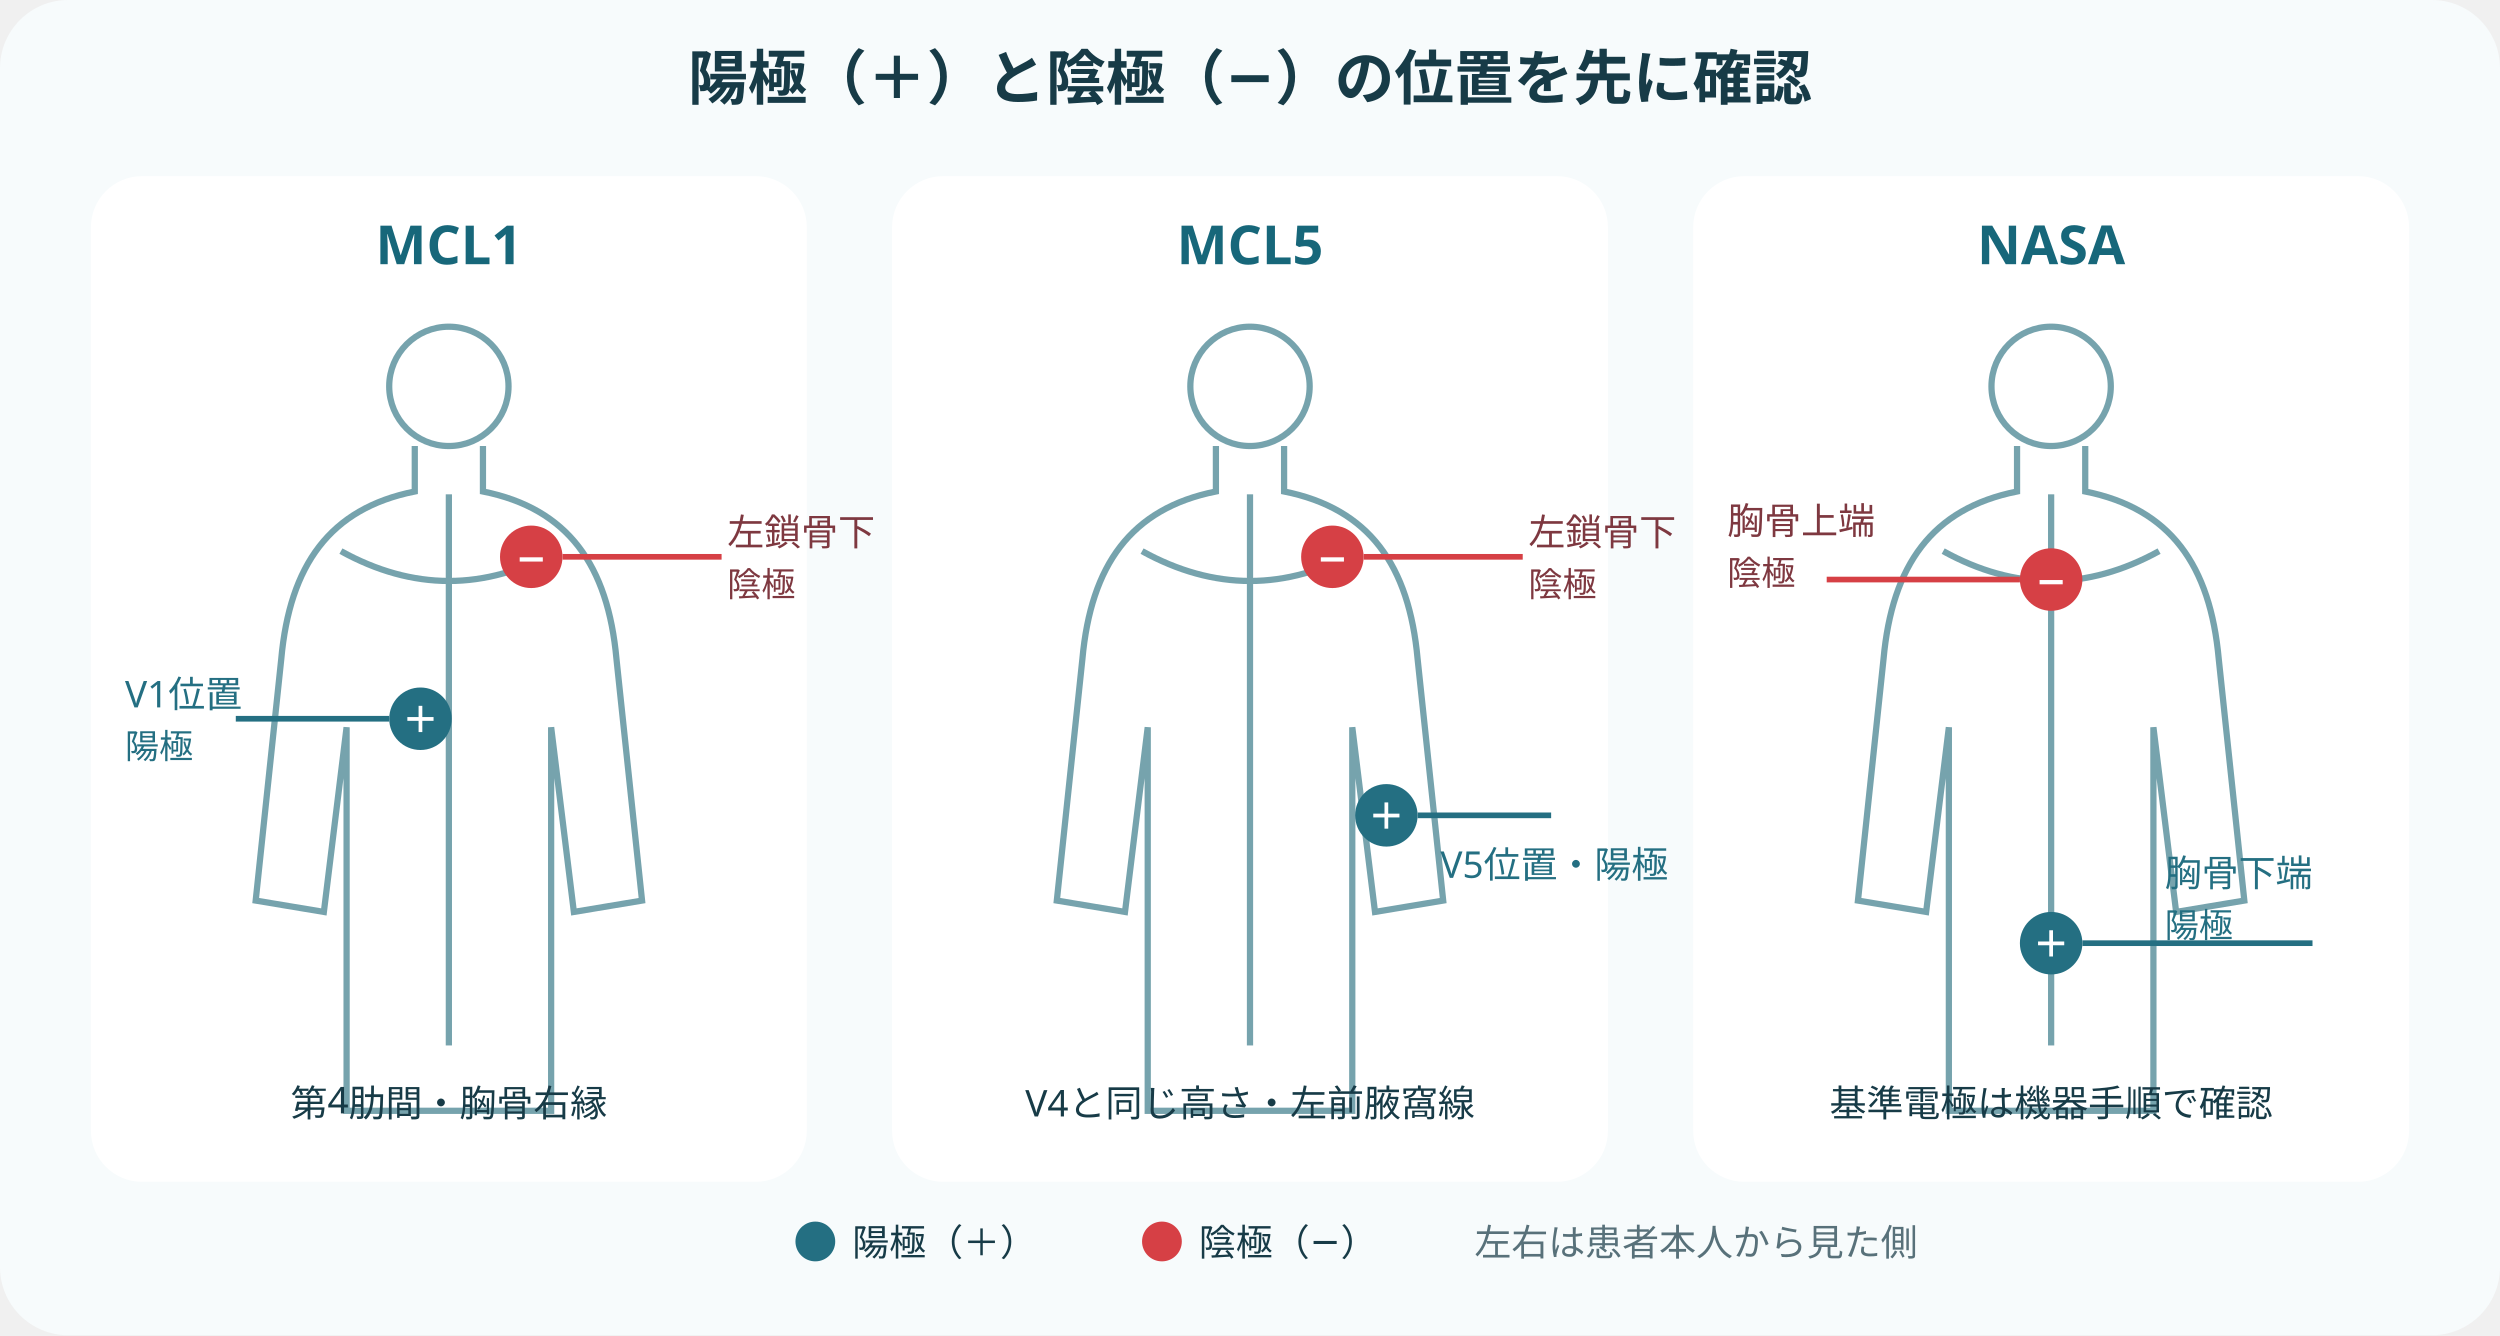
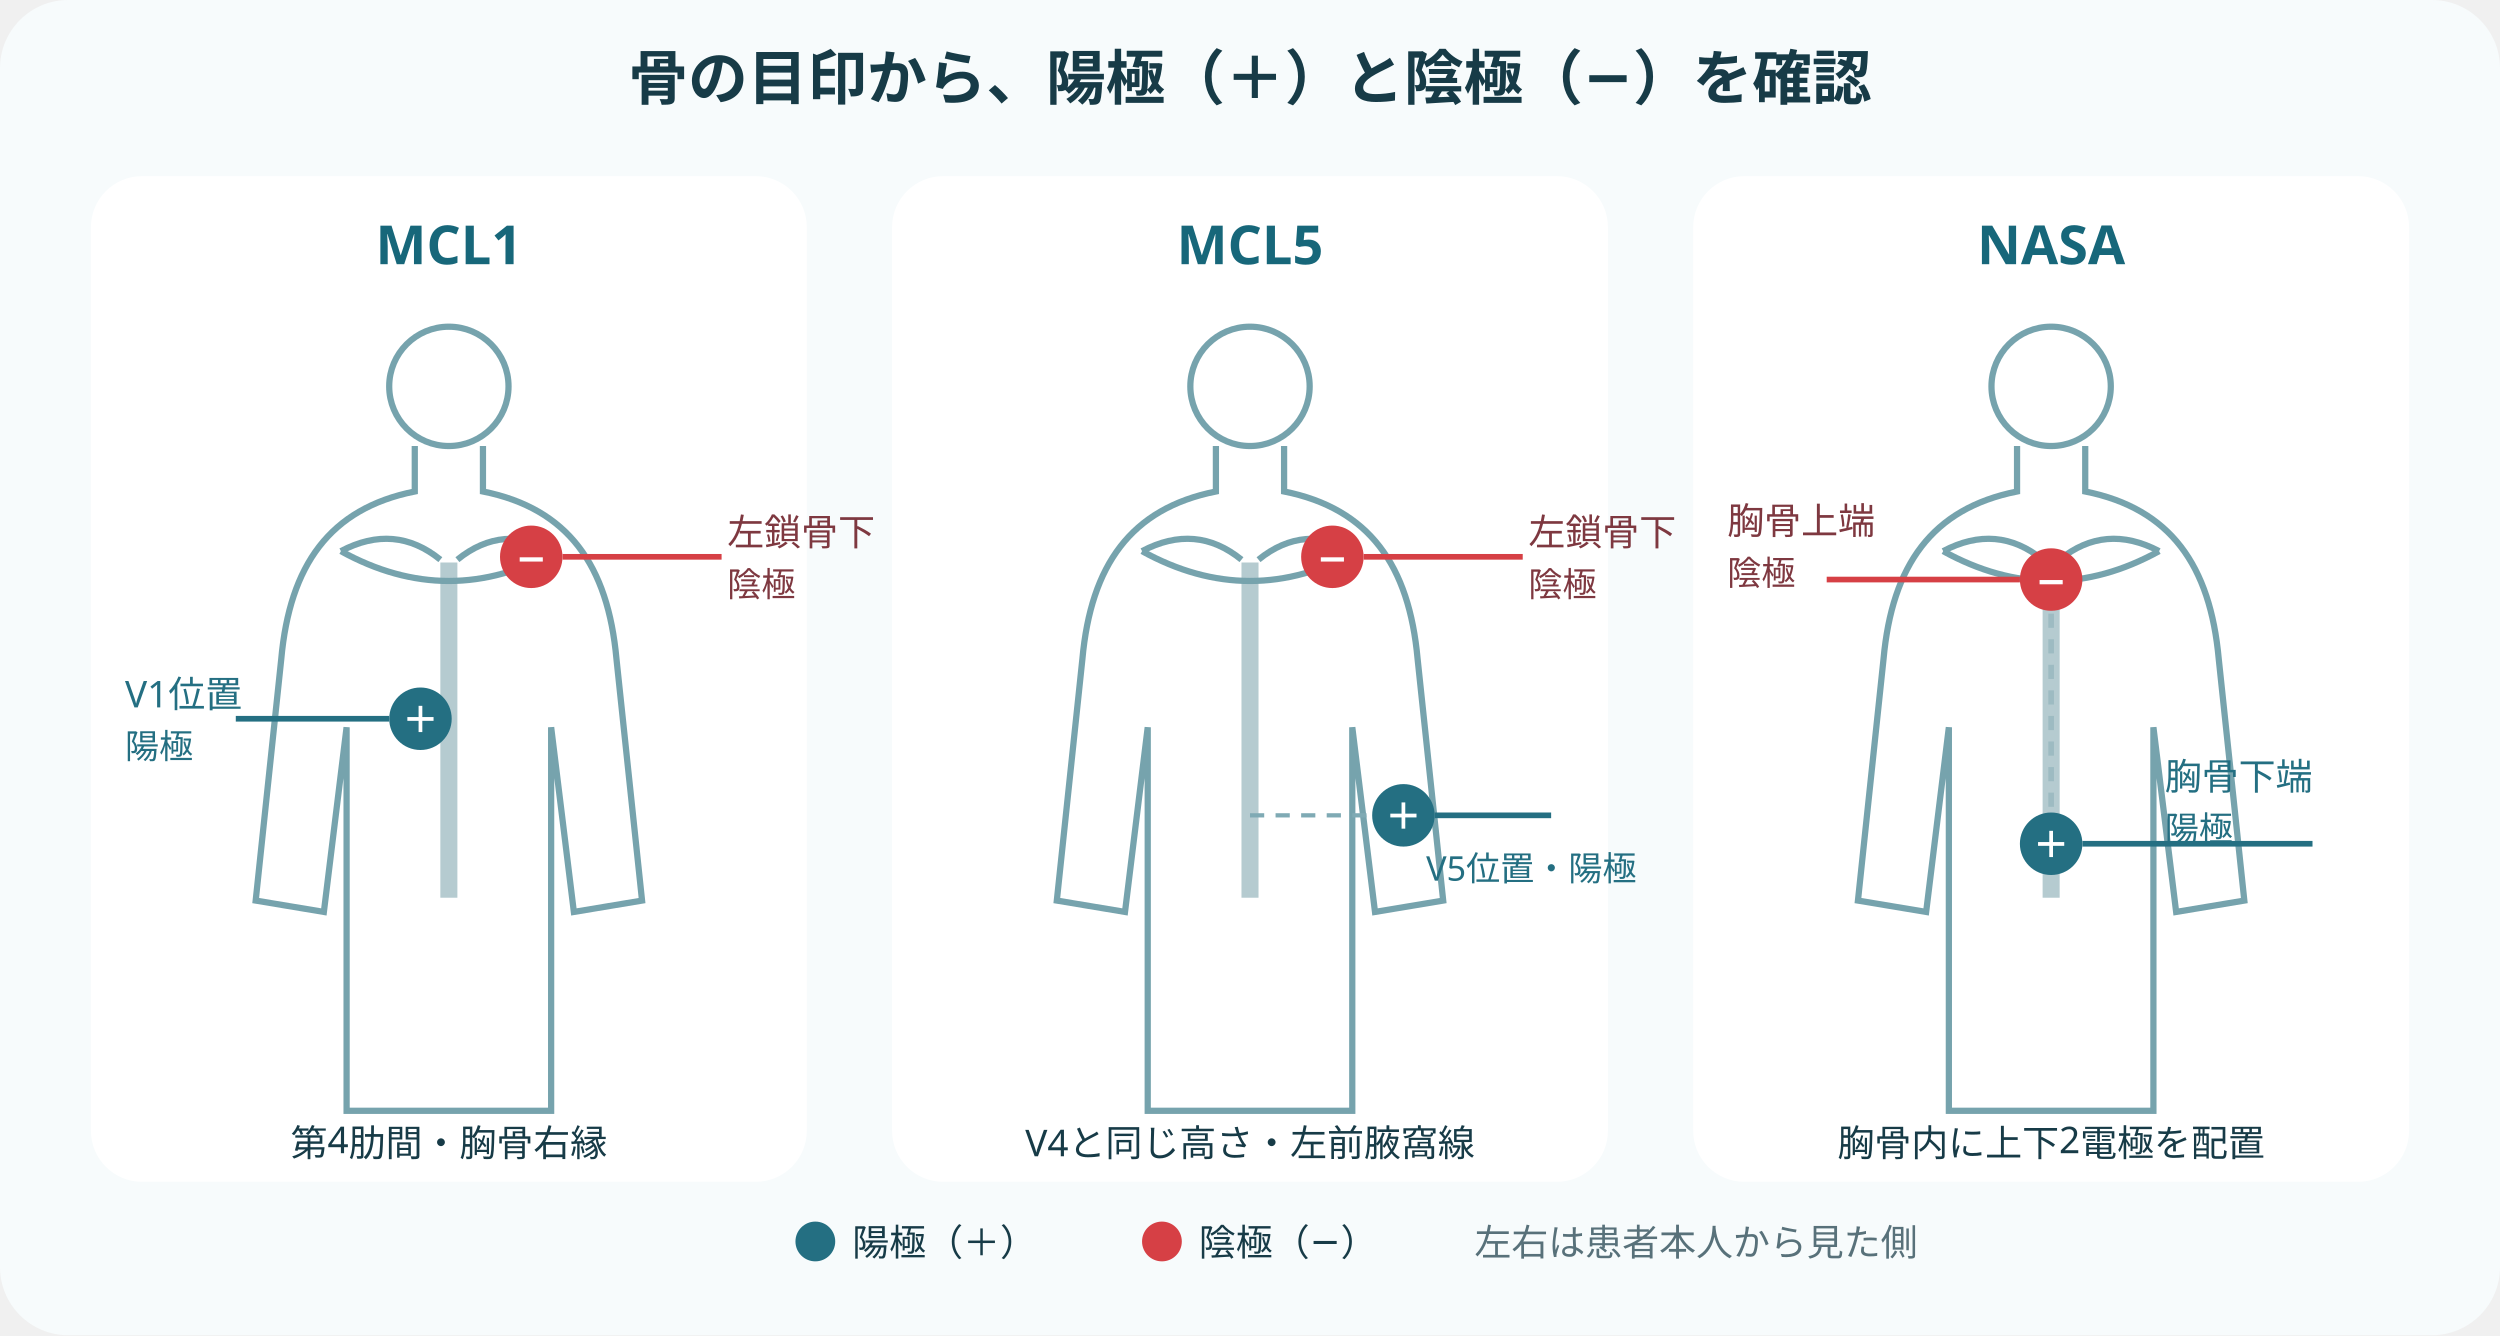
<svg xmlns="http://www.w3.org/2000/svg" width="880" height="470" viewBox="0 0 880 470" role="img" aria-labelledby="title desc">
+   <defs>
+     <g id="body" fill="none" stroke="#76a3ad" stroke-width="2.2">
+       <circle cx="69" cy="25" r="21" />
+       <path d="M57 46V62C27 68 13 88 10 121L1 206 25 210 33 145V280H105V145L113 210 137 206 128 121C125 88 111 68 81 62V46" />
+       <path d="M31 83Q50 73 66 86M72 86Q88 73 107 83" />
+       <path d="M69 87V205" stroke="#b5cbd0" stroke-width="6" />
+       <path d="M31 83Q69 104 107 83" />
+     </g>
+   </defs>
  <rect width="880" height="470" rx="24" fill="#f7fbfc" />
  <g font-family="system-ui,'Noto Sans JP',sans-serif" fill="#173b47">
-     <text x="440" y="35" text-anchor="middle" font-size="21" font-weight="700">陽極（＋）と陰極（−）の位置を先に確認</text>
+     <text x="440" y="35" text-anchor="middle" font-size="21" font-weight="700">骨の目印から、陽極（＋）と陰極（−）を確認</text>
    <g transform="translate(32 62)">
      <rect width="252" height="354" rx="18" fill="#fff" />
      <text x="126" y="31" text-anchor="middle" font-size="19" font-weight="800" fill="#17677a">MCL1</text>
-       <g transform="translate(57 49)" fill="none" stroke="#76a3ad" stroke-width="2.2">
-         <circle cx="69" cy="25" r="21" />
-         <path d="M57 46 V62 C27 68 13 88 10 121 L1 206 L25 210 L33 145 V280 H105 V145 L113 210 L137 206 L128 121 C125 88 111 68 81 62 V46" />
-         <path d="M69 63 V257" />
-         <path d="M31 83 Q69 104 107 83" />
-       </g>
+       <use href="#body" transform="translate(57 49)" />
      <circle cx="155" cy="134" r="11" fill="#d64045" />
      <text x="155" y="139" text-anchor="middle" font-size="13" font-weight="800" fill="#fff">−</text>
-       <path d="M166 134 H222" stroke="#d64045" stroke-width="2" />
+       <path d="M166 134H222" stroke="#d64045" stroke-width="2" />
      <text x="224" y="130" font-size="13" fill="#7e3840">左鎖骨下</text>
      <text x="224" y="148" font-size="12" fill="#7e3840">陰極</text>
      <circle cx="116" cy="191" r="11" fill="#246f82" />
      <text x="116" y="196" text-anchor="middle" font-size="13" font-weight="800" fill="#fff">＋</text>
-       <path d="M105 191 H51" stroke="#246f82" stroke-width="2" />
+       <path d="M105 191H51" stroke="#246f82" stroke-width="2" />
      <text x="12" y="187" font-size="13" fill="#246f82">V1位置</text>
      <text x="12" y="205" font-size="12" fill="#246f82">陽極</text>
-       <text x="126" y="331" text-anchor="middle" font-size="13">第4肋間・胸骨右縁</text>
+       <text x="126" y="345" text-anchor="middle" font-size="13">第4肋間・胸骨右縁</text>
    </g>
    <g transform="translate(314 62)">
      <rect width="252" height="354" rx="18" fill="#fff" />
      <text x="126" y="31" text-anchor="middle" font-size="19" font-weight="800" fill="#17677a">MCL5</text>
-       <g transform="translate(57 49)" fill="none" stroke="#76a3ad" stroke-width="2.2">
-         <circle cx="69" cy="25" r="21" />
-         <path d="M57 46 V62 C27 68 13 88 10 121 L1 206 L25 210 L33 145 V280 H105 V145 L113 210 L137 206 L128 121 C125 88 111 68 81 62 V46" />
-         <path d="M69 63 V257" />
-         <path d="M31 83 Q69 104 107 83" />
-       </g>
+       <use href="#body" transform="translate(57 49)" />
      <circle cx="155" cy="134" r="11" fill="#d64045" />
      <text x="155" y="139" text-anchor="middle" font-size="13" font-weight="800" fill="#fff">−</text>
-       <path d="M166 134 H222" stroke="#d64045" stroke-width="2" />
+       <path d="M166 134H222" stroke="#d64045" stroke-width="2" />
      <text x="224" y="130" font-size="13" fill="#7e3840">左鎖骨下</text>
      <text x="224" y="148" font-size="12" fill="#7e3840">陰極</text>
-       <circle cx="174" cy="225" r="11" fill="#246f82" />
-       <text x="174" y="230" text-anchor="middle" font-size="13" font-weight="800" fill="#fff">＋</text>
-       <path d="M185 225 H232" stroke="#246f82" stroke-width="2" />
-       <text x="193" y="247" font-size="13" fill="#246f82">V5位置・陽極</text>
-       <text x="126" y="331" text-anchor="middle" font-size="13">V4と同じ高さ・左前腋窩線</text>
+       <path d="M126 225H180" stroke="#7faab4" stroke-width="1.5" stroke-dasharray="5 4" />
+       <circle cx="180" cy="225" r="11" fill="#246f82" />
+       <text x="180" y="230" text-anchor="middle" font-size="13" font-weight="800" fill="#fff">＋</text>
+       <path d="M191 225H232" stroke="#246f82" stroke-width="2" />
+       <text x="188" y="248" font-size="12" fill="#246f82">V5位置・陽極</text>
+       <text x="126" y="345" text-anchor="middle" font-size="13">V4と同じ高さ・左前腋窩線</text>
    </g>
    <g transform="translate(596 62)">
      <rect width="252" height="354" rx="18" fill="#fff" />
      <text x="126" y="31" text-anchor="middle" font-size="19" font-weight="800" fill="#17677a">NASA</text>
-       <g transform="translate(57 49)" fill="none" stroke="#76a3ad" stroke-width="2.2">
-         <circle cx="69" cy="25" r="21" />
-         <path d="M57 46 V62 C27 68 13 88 10 121 L1 206 L25 210 L33 145 V280 H105 V145 L113 210 L137 206 L128 121 C125 88 111 68 81 62 V46" />
-         <path d="M69 63 V257" />
-         <path d="M31 83 Q69 104 107 83" />
-       </g>
+       <use href="#body" transform="translate(57 49)" />
      <circle cx="126" cy="142" r="11" fill="#d64045" />
      <text x="126" y="147" text-anchor="middle" font-size="13" font-weight="800" fill="#fff">−</text>
-       <path d="M115 142 H47" stroke="#d64045" stroke-width="2" />
+       <path d="M115 142H47" stroke="#d64045" stroke-width="2" />
      <text x="12" y="126" font-size="13" fill="#7e3840">胸骨上端</text>
      <text x="12" y="144" font-size="12" fill="#7e3840">陰極</text>
-       <circle cx="126" cy="270" r="11" fill="#246f82" />
-       <text x="126" y="275" text-anchor="middle" font-size="13" font-weight="800" fill="#fff">＋</text>
-       <path d="M137 270 H218" stroke="#246f82" stroke-width="2" />
-       <text x="166" y="250" font-size="13" fill="#246f82">胸骨下端</text>
-       <text x="166" y="268" font-size="12" fill="#246f82">陽極</text>
-       <text x="126" y="331" text-anchor="middle" font-size="13">基準電極は機器手順で確認</text>
+       <path d="M126 154V224" stroke="#9dbbc2" stroke-width="2" stroke-dasharray="5 4" />
+       <circle cx="126" cy="235" r="11" fill="#246f82" />
+       <text x="126" y="240" text-anchor="middle" font-size="13" font-weight="800" fill="#fff">＋</text>
+       <path d="M137 235H218" stroke="#246f82" stroke-width="2" />
+       <text x="166" y="216" font-size="13" fill="#246f82">胸骨下端</text>
+       <text x="166" y="234" font-size="12" fill="#246f82">陽極</text>
+       <text x="126" y="345" text-anchor="middle" font-size="13">胸骨内に上下2電極を配置</text>
    </g>
    <g transform="translate(287 437)">
-       <circle cx="0" cy="0" r="7" fill="#246f82" />
+       <circle r="7" fill="#246f82" />
      <text x="13" y="5" font-size="13">陽極（＋）</text>
-       <circle cx="122" cy="0" r="7" fill="#d64045" />
+       <circle cx="122" r="7" fill="#d64045" />
      <text x="135" y="5" font-size="13">陰極（−）</text>
      <text x="232" y="5" font-size="13" fill="#58717a">左右は患者本人から見た側</text>
    </g>
  </g>
</svg>
